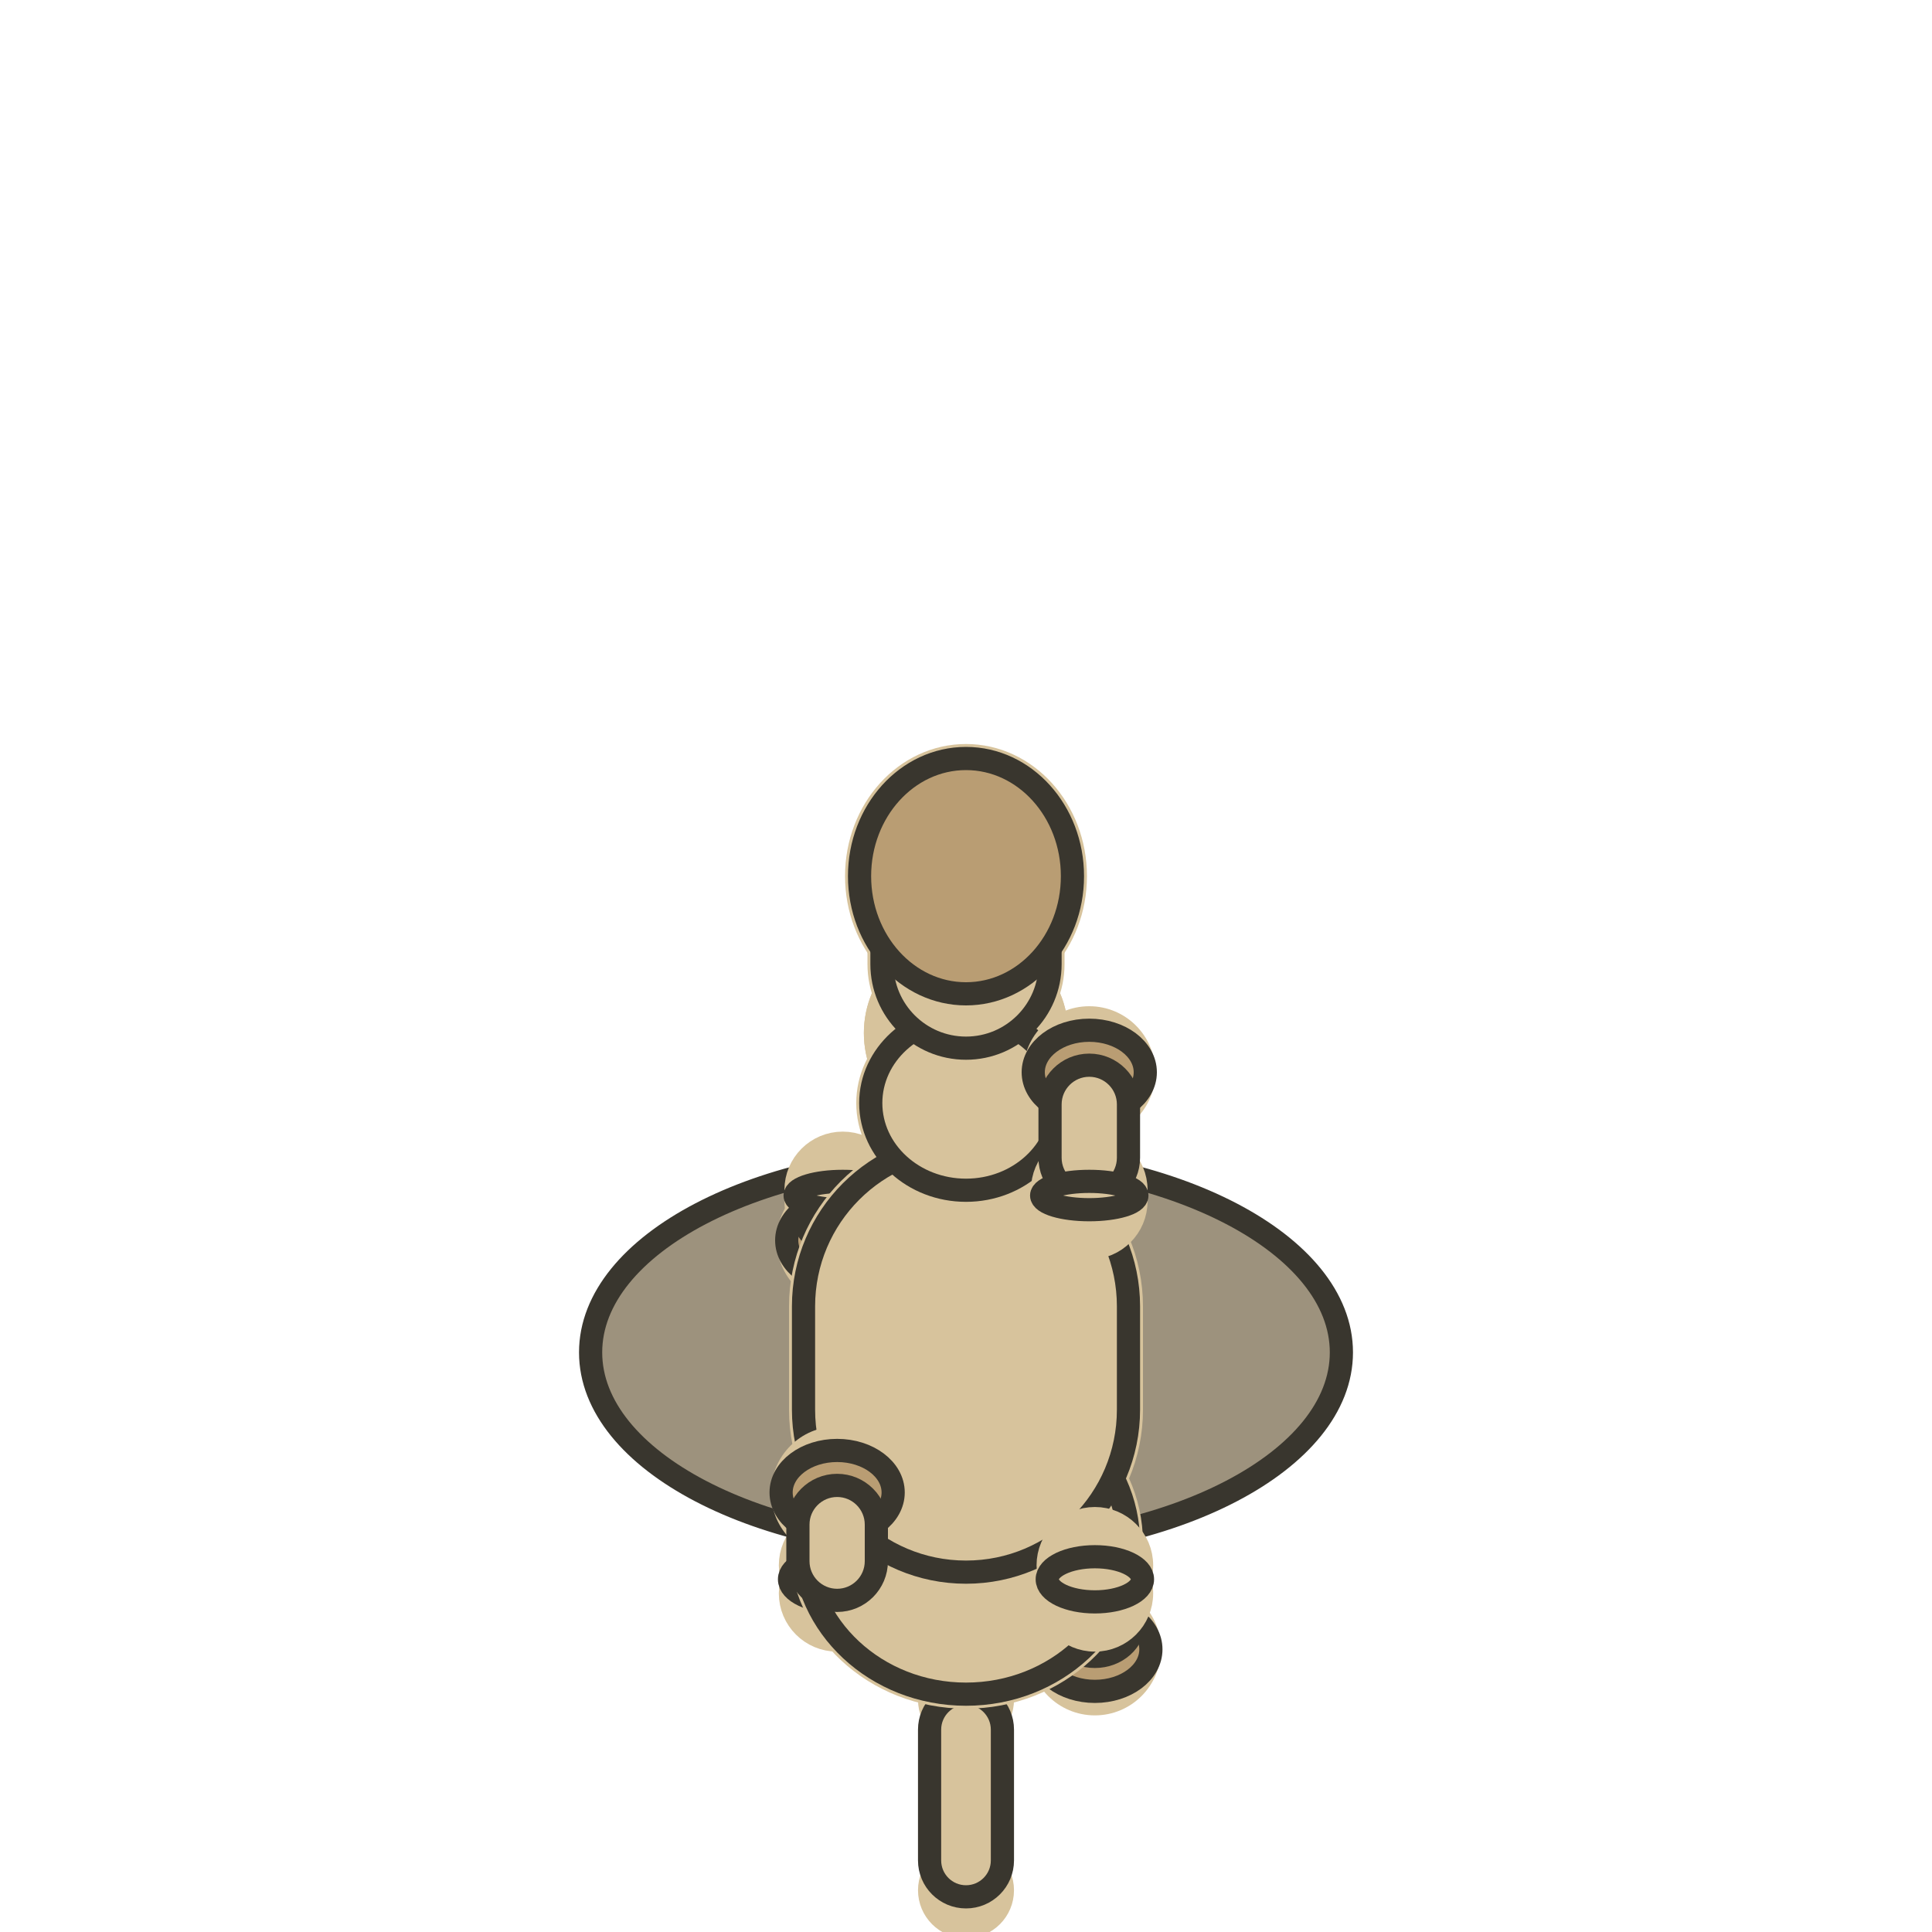
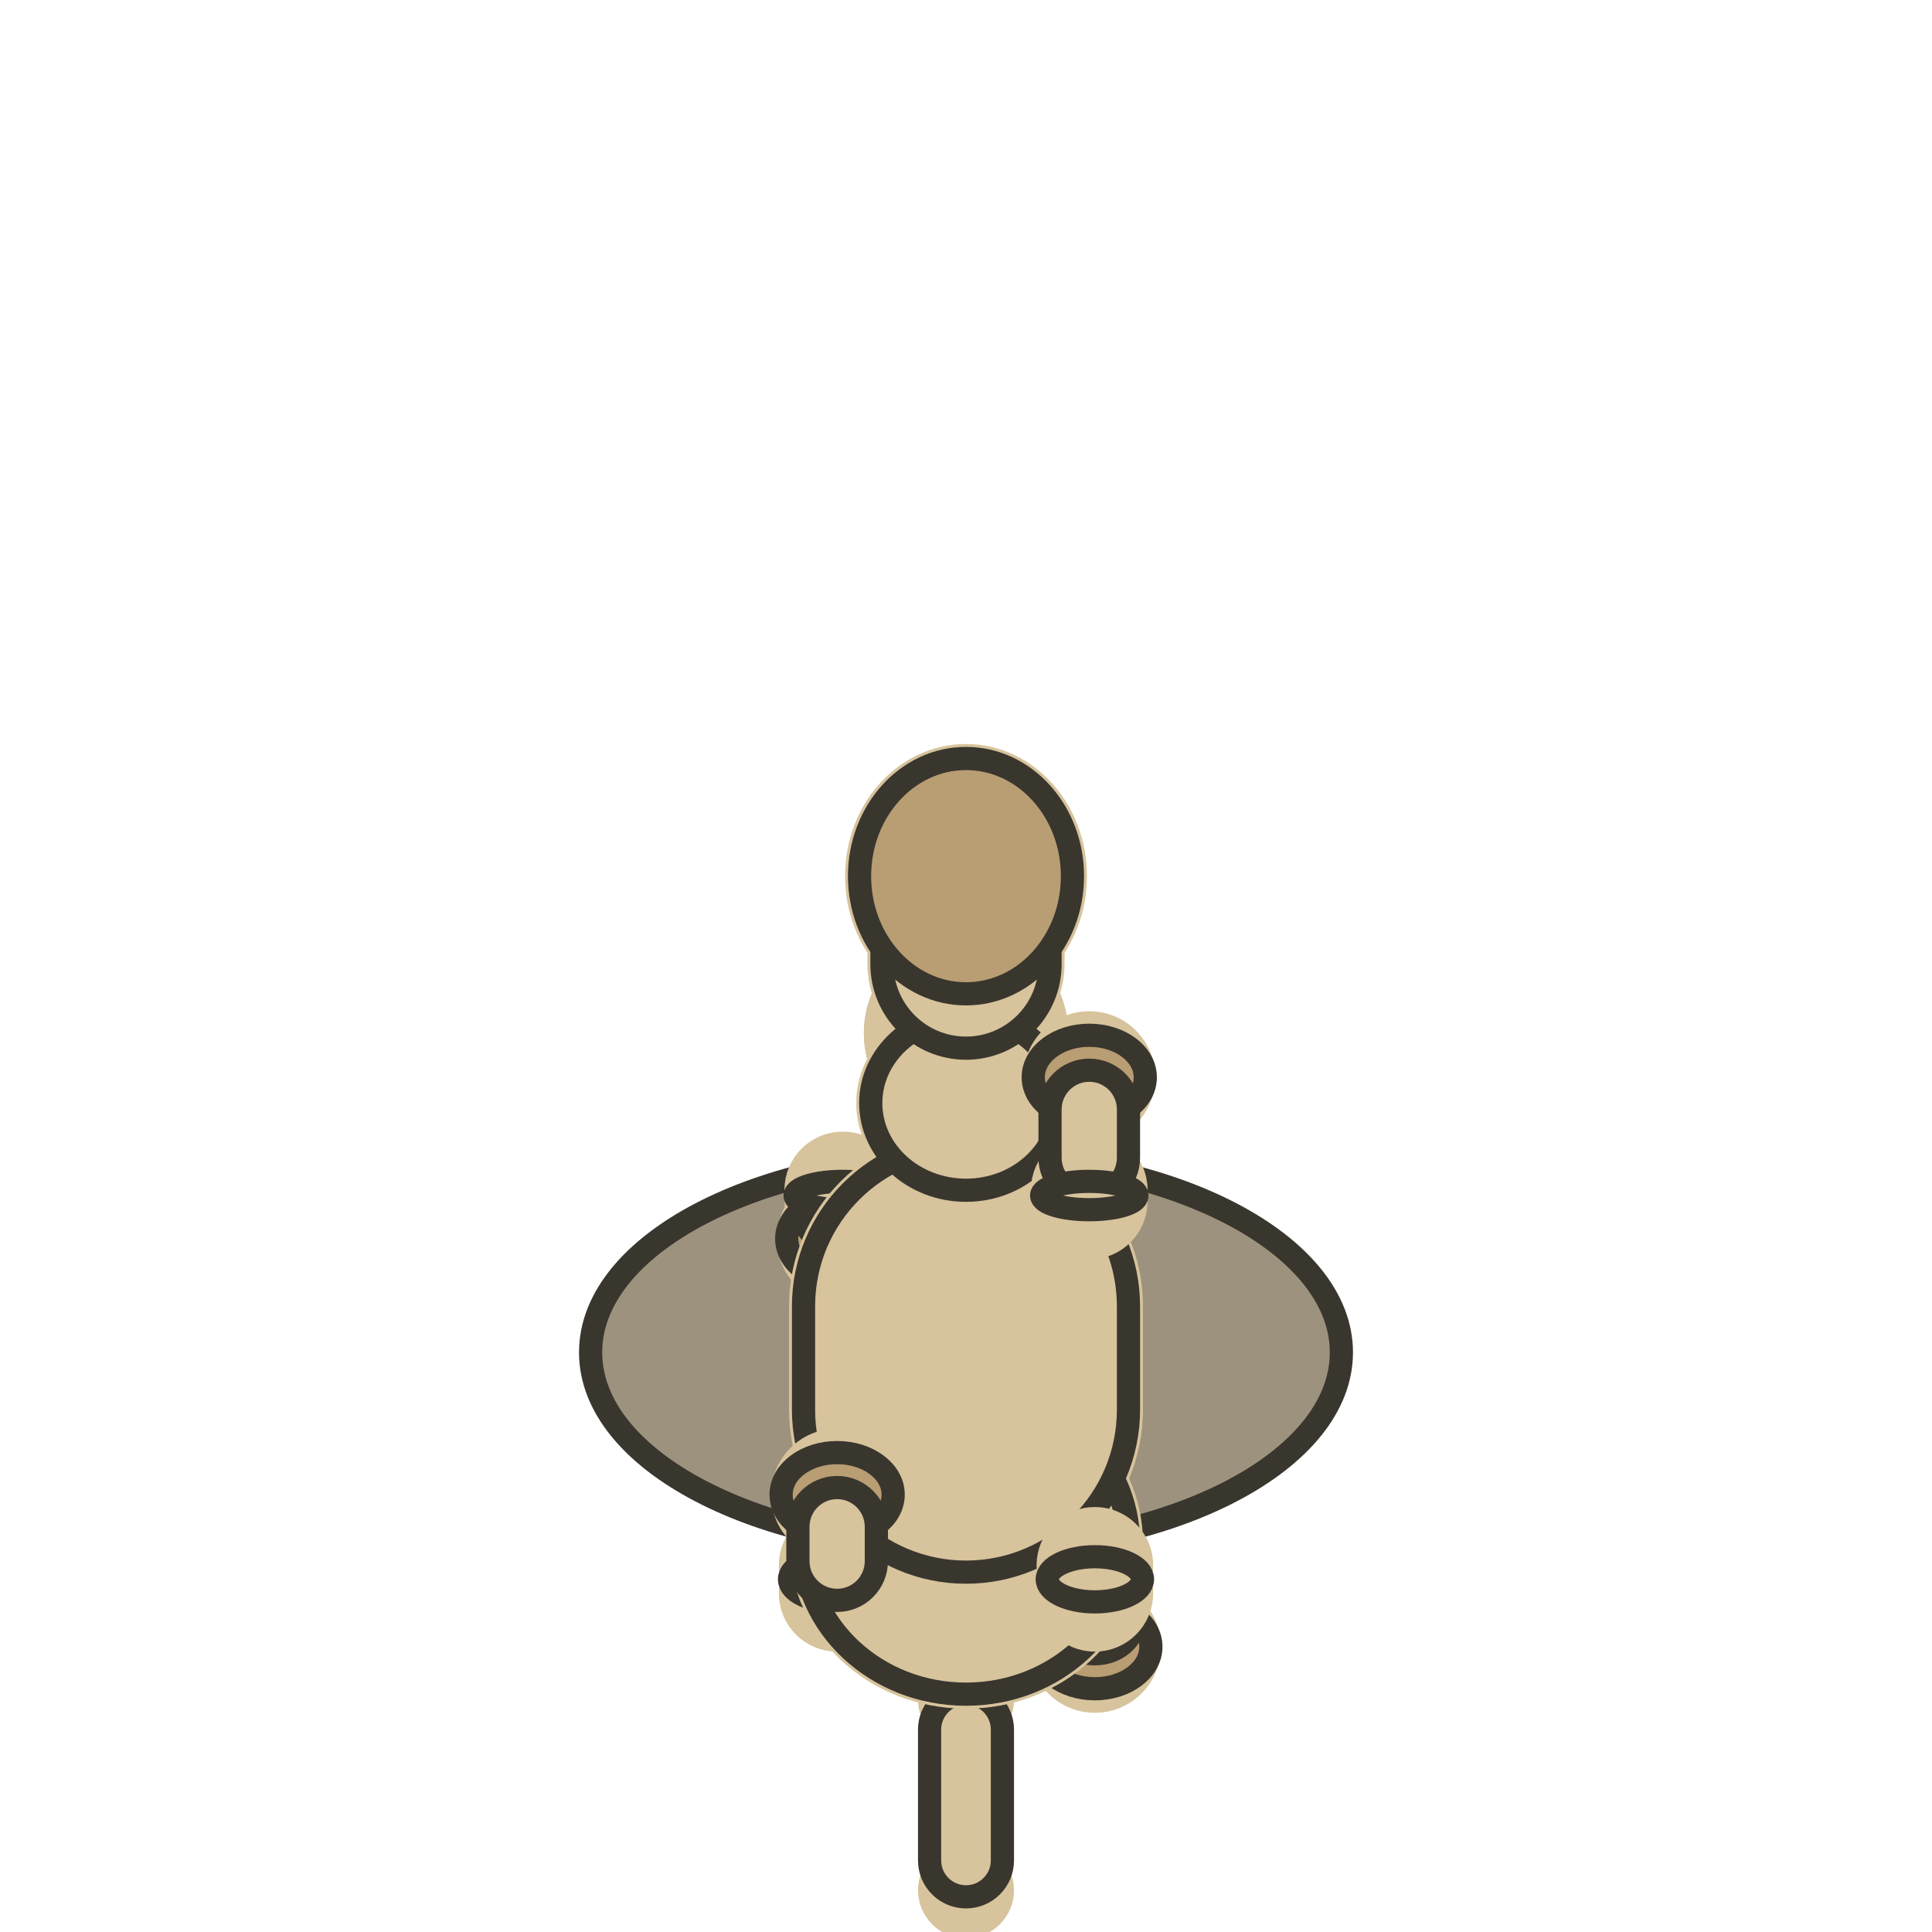
<svg xmlns="http://www.w3.org/2000/svg" viewBox="0 0 100 100">
  <style>.paperPlate{fill:#d7c39c;stroke:#39362e;stroke-width:1.2;vector-effect:non-scaling-stroke}.plateShade{fill:#b99d73}.paperPlate[data-palette-role="shadow"]{fill:#9d927d}.coreOccluderCell,.jointGasket{fill:#d7c39c;stroke:#d7c39c;stroke-width:1.5;vector-effect:non-scaling-stroke}.faceEye{fill:#fffdf7;stroke:#39362e;stroke-width:.8}.faceNose,.wingMembrane{fill:#b99d73;stroke:#39362e;stroke-width:.8;stroke-linejoin:round}</style>
  <g id="groundShadowGroup" data-compositing-group="ground shadow">
    <ellipse id="castShadow" class="paperPlate" data-palette-role="shadow" cx="50" cy="70" rx="19.43" ry="10.15" />
  </g>
  <g id="cameraFarAppendagesGroup" data-compositing-group="camera-far appendages">
-     <circle id="nearRearPawGasket" class="jointGasket" data-palette-role="base" cx="56.67" cy="85.37" r="2.668" />
-     <circle id="farFrontPawGasket" class="jointGasket" data-palette-role="base" cx="43.62" cy="64.2" r="2.668" />
+     <circle id="nearRearPawGasket" class="jointGasket" data-palette-role="base" cx="56.67" cy="85.235" r="2.668" />
+     <circle id="farFrontPawGasket" class="jointGasket" data-palette-role="base" cx="43.62" cy="64.117" r="2.668" />
    <circle id="farRearKneeGasket" class="jointGasket" data-palette-role="base" cx="43.33" cy="82.47" r="2.268" />
    <circle id="farFrontKneeGasket" class="jointGasket" data-palette-role="base" cx="43.62" cy="61.59" r="2.268" />
    <circle id="tailTipGasket" class="jointGasket" data-palette-role="secondary" cx="50" cy="97.84" r="1.734" />
    <circle id="farRearHipGasket" class="jointGasket" data-palette-role="base" cx="43.33" cy="81.02" r="2.268" />
    <circle id="tailBaseGasket" class="jointGasket" data-palette-role="secondary" cx="50" cy="87.98" r="1.734" />
    <circle id="farFrontHipGasket" class="jointGasket" data-palette-role="base" cx="43.62" cy="62.17" r="2.268" />
-     <ellipse id="nearRearPawPlate" class="paperPlate plateShade" data-palette-role="hoof" cx="56.67" cy="85.37" rx="2.9" ry="2.175" />
-     <rect id="nearRearLowerPlate" class="paperPlate" data-palette-role="base" x="56.305" y="80.44" width="3.631" height="4.06" rx="2.03" transform="rotate(90 56.67 82.47)" />
-     <ellipse id="farFrontPawPlate" class="paperPlate plateShade" data-palette-role="hoof" cx="43.62" cy="64.2" rx="2.9" ry="2.175" />
-     <rect id="farFrontLowerPlate" class="paperPlate" data-palette-role="base" x="43.255" y="59.56" width="3.341" height="4.06" rx="2.03" transform="rotate(90 43.62 61.59)" />
+     <ellipse id="nearRearPawPlate" class="paperPlate plateShade" data-palette-role="hoof" cx="56.67" cy="85.235" rx="2.9" ry="2.175" />
+     <rect id="nearRearLowerPlate" class="paperPlate" data-palette-role="base" x="56.305" y="80.44" width="3.496" height="4.06" rx="2.03" transform="rotate(90 56.67 82.47)" />
+     <ellipse id="farFrontPawPlate" class="paperPlate plateShade" data-palette-role="hoof" cx="43.62" cy="64.117" rx="2.9" ry="2.175" />
+     <rect id="farFrontLowerPlate" class="paperPlate" data-palette-role="base" x="43.255" y="59.56" width="3.258" height="4.06" rx="2.03" transform="rotate(90 43.62 61.59)" />
    <rect id="farRearUpperPlate" class="paperPlate" data-palette-role="base" x="42.886" y="78.555" width="2.337" height="4.93" rx="2.465" transform="rotate(90 43.33 81.02)" />
    <rect id="farFrontUpperPlate" class="paperPlate" data-palette-role="base" x="43.176" y="59.705" width="1.467" height="4.93" rx="2.465" transform="rotate(-90 43.62 62.17)" />
    <rect id="tailPlate" class="paperPlate" data-palette-role="secondary" x="49.661" y="86.095" width="10.539" height="3.77" rx="1.885" transform="rotate(90 50 87.98)" />
  </g>
  <g id="opaqueCoreOccluderGroup" data-compositing-group="opaque core occluder">
    <g id="coreOccluder" data-palette-role="base" data-geometry="opaque-union">
      <rect id="torsoPlateOccluderCell" class="coreOccluderCell" data-palette-role="base" x="48.486" y="71.45" width="22.168" height="16.82" rx="8.41" transform="rotate(-90 50 79.86)" />
      <ellipse id="pelvisPlateOccluderCell" class="coreOccluderCell" data-palette-role="base" cx="50" cy="79.86" rx="8.41" ry="7.83" />
      <rect id="neckPlateOccluderCell" class="coreOccluderCell" data-palette-role="base" x="49.113" y="55.79" width="9.025" height="9.86" rx="4.93" transform="rotate(-90 50 60.72)" />
      <rect id="headConnectorPlateOccluderCell" class="coreOccluderCell" data-palette-role="base" x="49.217" y="49.12" width="9.686" height="8.7" rx="4.35" transform="rotate(-90 50 53.47)" />
      <ellipse id="headPlateOccluderCell" class="coreOccluderCell" data-palette-role="base" cx="50" cy="45.35" rx="5.51" ry="6.09" />
      <circle id="pelvisGasketOccluderCell" class="coreOccluderCell" data-palette-role="base" cx="50" cy="79.86" r="4.64" />
      <circle id="chestGasketOccluderCell" class="coreOccluderCell" data-palette-role="base" cx="50" cy="60.72" r="4.64" />
      <circle id="neckGasketOccluderCell" class="coreOccluderCell" data-palette-role="base" cx="50" cy="53.47" r="4.536" />
      <circle id="headGasketOccluderCell" class="coreOccluderCell" data-palette-role="base" cx="50" cy="45.35" r="4.64" />
    </g>
  </g>
  <g id="coreSurfaceGroup" data-compositing-group="core surface plates">
    <circle id="pelvisGasket" class="jointGasket" data-palette-role="base" cx="50" cy="79.86" r="4.64" />
    <circle id="chestGasket" class="jointGasket" data-palette-role="base" cx="50" cy="60.72" r="4.64" />
    <circle id="neckGasket" class="jointGasket" data-palette-role="base" cx="50" cy="53.47" r="4.536" />
    <circle id="headGasket" class="jointGasket" data-palette-role="secondary" cx="50" cy="45.35" r="4.64" />
    <ellipse id="pelvisPlate" class="paperPlate " data-palette-role="base" cx="50" cy="79.86" rx="8.41" ry="7.83" />
    <rect id="torsoPlate" class="paperPlate" data-palette-role="base" x="48.486" y="71.45" width="22.168" height="16.82" rx="8.41" transform="rotate(-90 50 79.86)" />
    <rect id="neckPlate" class="paperPlate" data-palette-role="base" x="49.113" y="55.79" width="9.025" height="9.86" rx="4.93" transform="rotate(-90 50 60.72)" />
    <rect id="headConnectorPlate" class="paperPlate" data-palette-role="base" x="49.217" y="49.12" width="9.686" height="8.7" rx="4.35" transform="rotate(-90 50 53.47)" />
    <ellipse id="headPlate" class="paperPlate plateShade" data-palette-role="secondary" cx="50" cy="45.35" rx="5.51" ry="6.09" />
  </g>
  <g id="cameraNearAppendagesGroup" data-compositing-group="camera-near appendages">
-     <circle id="farRearPawGasket" class="jointGasket" data-palette-role="base" cx="43.33" cy="77.25" r="2.668" />
-     <circle id="nearFrontPawGasket" class="jointGasket" data-palette-role="base" cx="56.38" cy="55.5" r="2.668" />
+     <circle id="farRearPawGasket" class="jointGasket" data-palette-role="base" cx="43.33" cy="77.361" r="2.668" />
+     <circle id="nearFrontPawGasket" class="jointGasket" data-palette-role="base" cx="56.38" cy="55.76" r="2.668" />
    <circle id="nearRearKneeGasket" class="jointGasket" data-palette-role="base" cx="56.67" cy="82.47" r="2.268" />
    <circle id="nearFrontKneeGasket" class="jointGasket" data-palette-role="base" cx="56.38" cy="61.59" r="2.268" />
    <circle id="nearRearHipGasket" class="jointGasket" data-palette-role="base" cx="56.67" cy="81.02" r="2.268" />
    <circle id="nearFrontHipGasket" class="jointGasket" data-palette-role="base" cx="56.38" cy="62.17" r="2.268" />
-     <ellipse id="farRearPawPlate" class="paperPlate plateShade" data-palette-role="hoof" cx="43.33" cy="77.25" rx="2.9" ry="2.175" />
-     <rect id="farRearLowerPlate" class="paperPlate" data-palette-role="base" x="42.965" y="80.44" width="5.951" height="4.06" rx="2.03" transform="rotate(-90 43.33 82.47)" />
-     <ellipse id="nearFrontPawPlate" class="paperPlate plateShade" data-palette-role="hoof" cx="56.38" cy="55.5" rx="2.9" ry="2.175" />
-     <rect id="nearFrontLowerPlate" class="paperPlate" data-palette-role="base" x="56.015" y="59.56" width="6.821" height="4.06" rx="2.03" transform="rotate(-90 56.38 61.59)" />
+     <ellipse id="farRearPawPlate" class="paperPlate plateShade" data-palette-role="hoof" cx="43.33" cy="77.361" rx="2.9" ry="2.175" />
+     <rect id="farRearLowerPlate" class="paperPlate" data-palette-role="base" x="42.965" y="80.44" width="5.84" height="4.06" rx="2.03" transform="rotate(-90 43.33 82.47)" />
+     <ellipse id="nearFrontPawPlate" class="paperPlate plateShade" data-palette-role="hoof" cx="56.38" cy="55.76" rx="2.9" ry="2.175" />
+     <rect id="nearFrontLowerPlate" class="paperPlate" data-palette-role="base" x="56.015" y="59.56" width="6.561" height="4.06" rx="2.03" transform="rotate(-90 56.38 61.59)" />
    <rect id="nearRearUpperPlate" class="paperPlate" data-palette-role="base" x="56.226" y="78.555" width="2.337" height="4.93" rx="2.465" transform="rotate(90 56.67 81.02)" />
    <rect id="nearFrontUpperPlate" class="paperPlate" data-palette-role="base" x="55.936" y="59.705" width="1.467" height="4.93" rx="2.465" transform="rotate(-90 56.38 62.17)" />
  </g>
  <g id="detailsGroup" data-compositing-group="paint/details/accessories" />
</svg>
